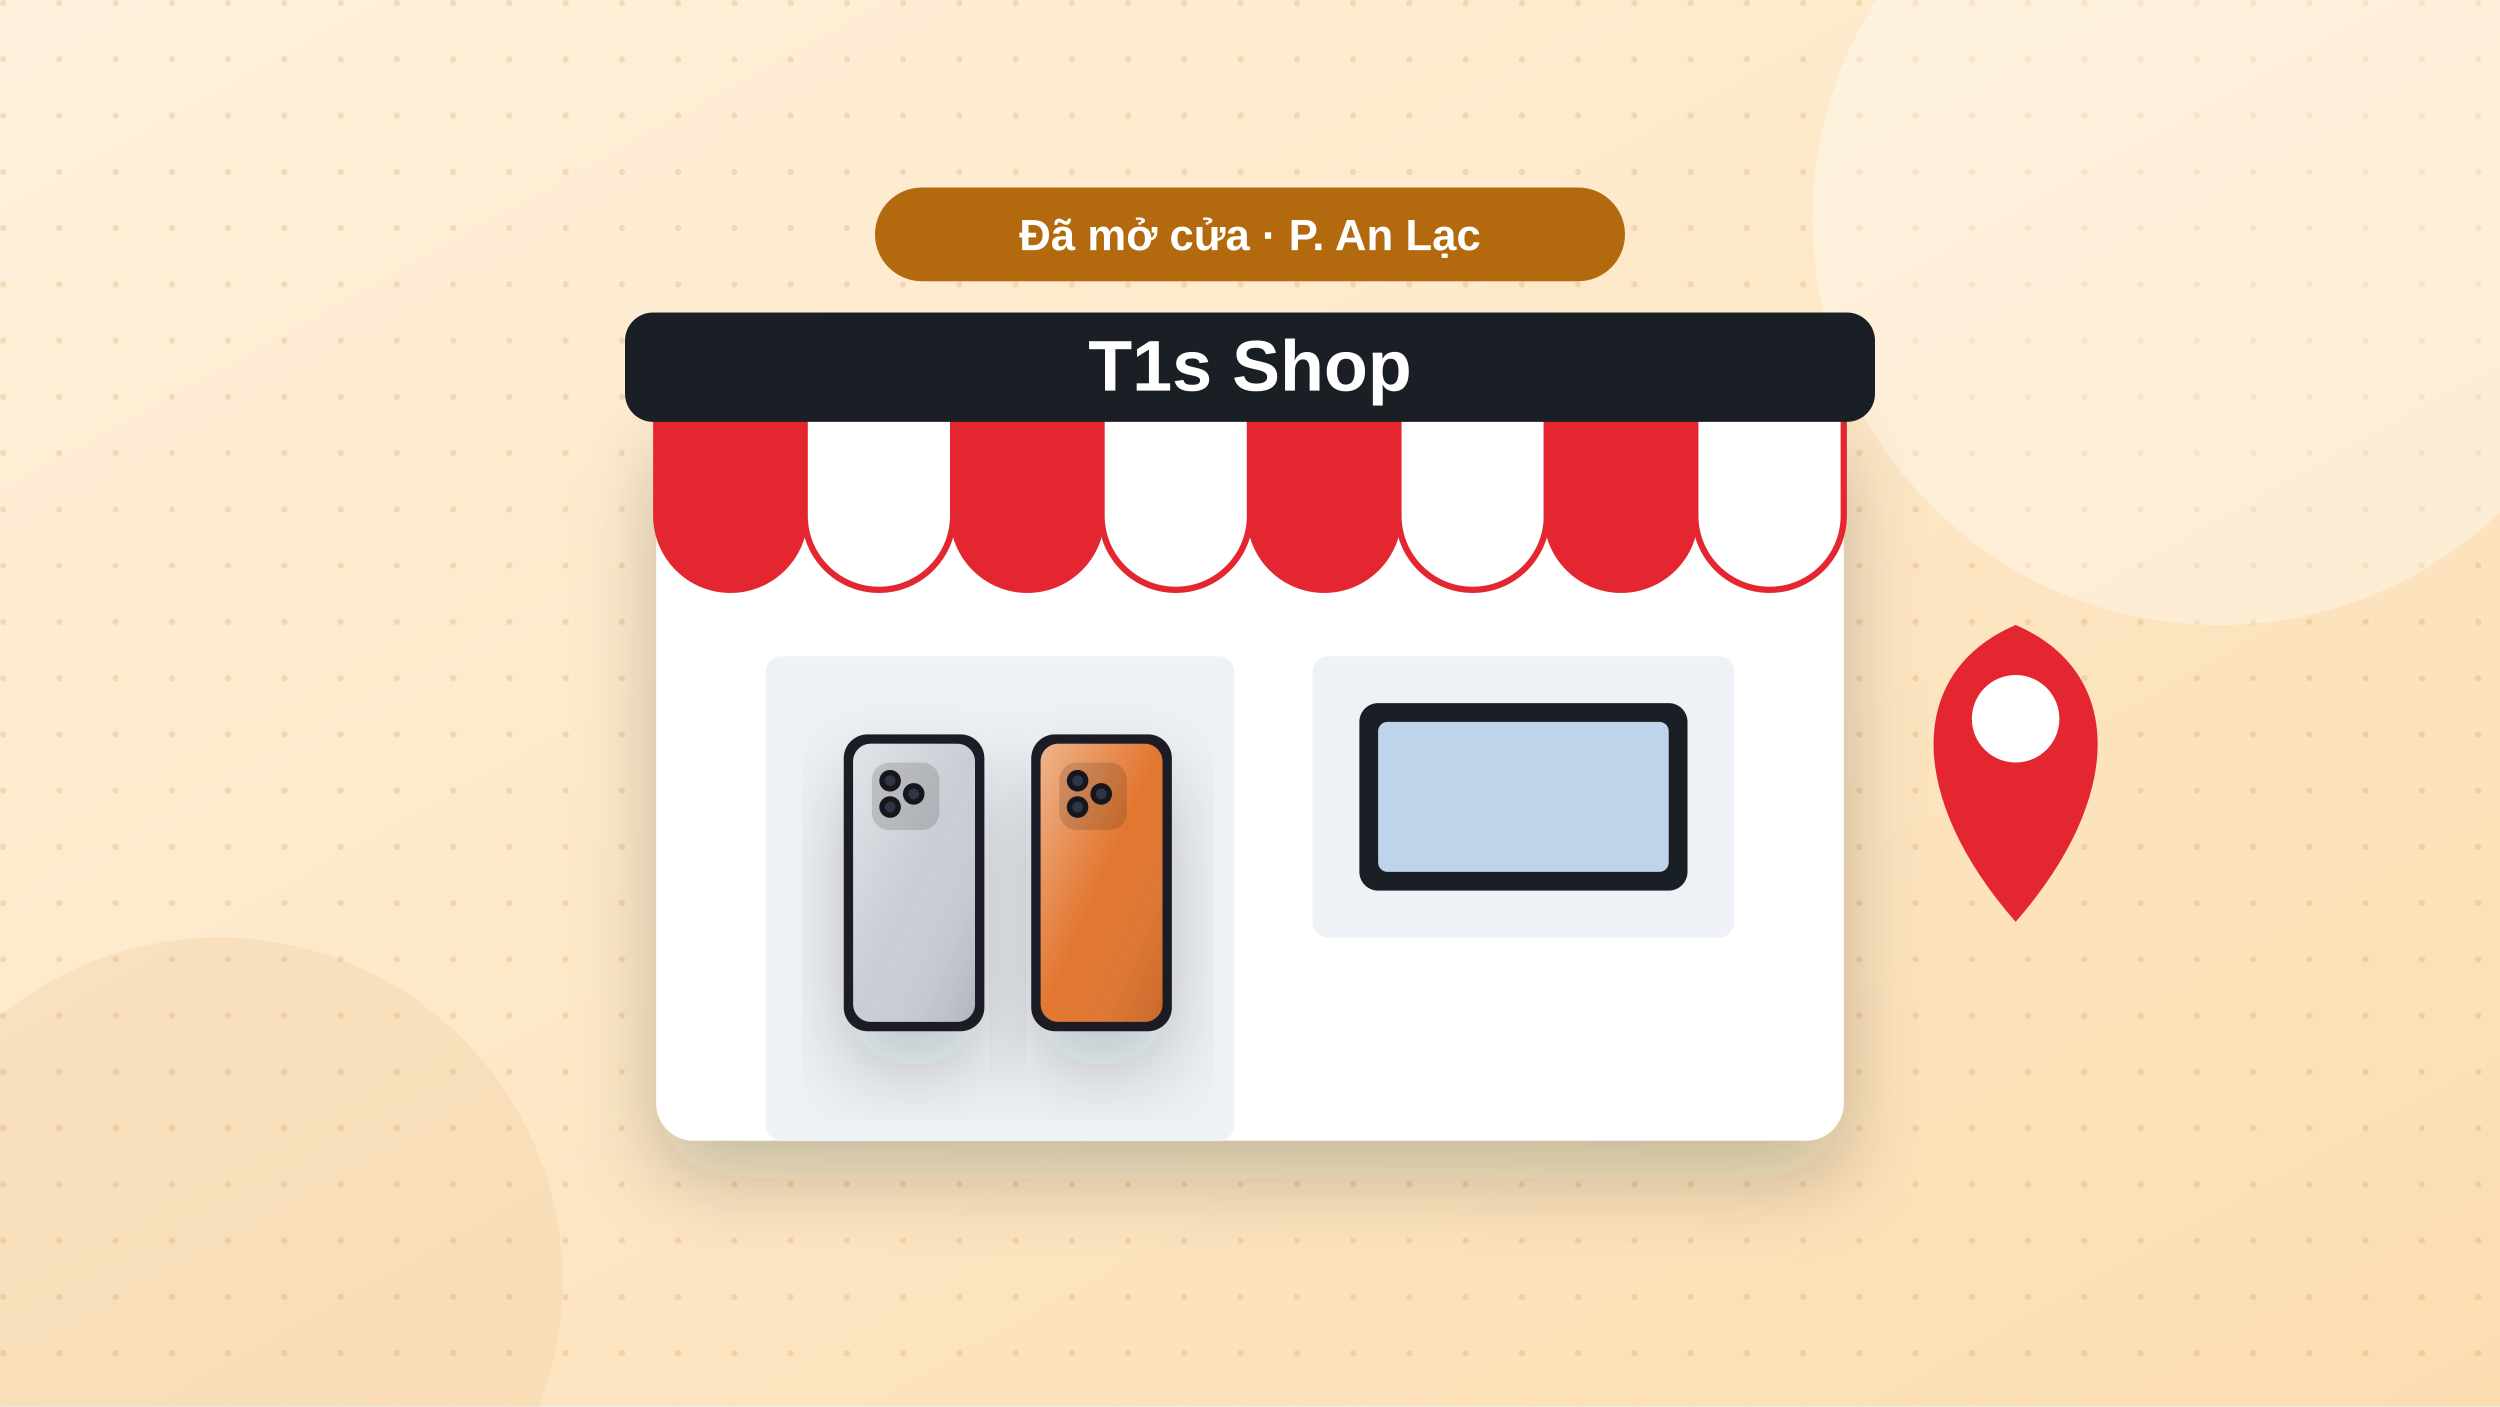
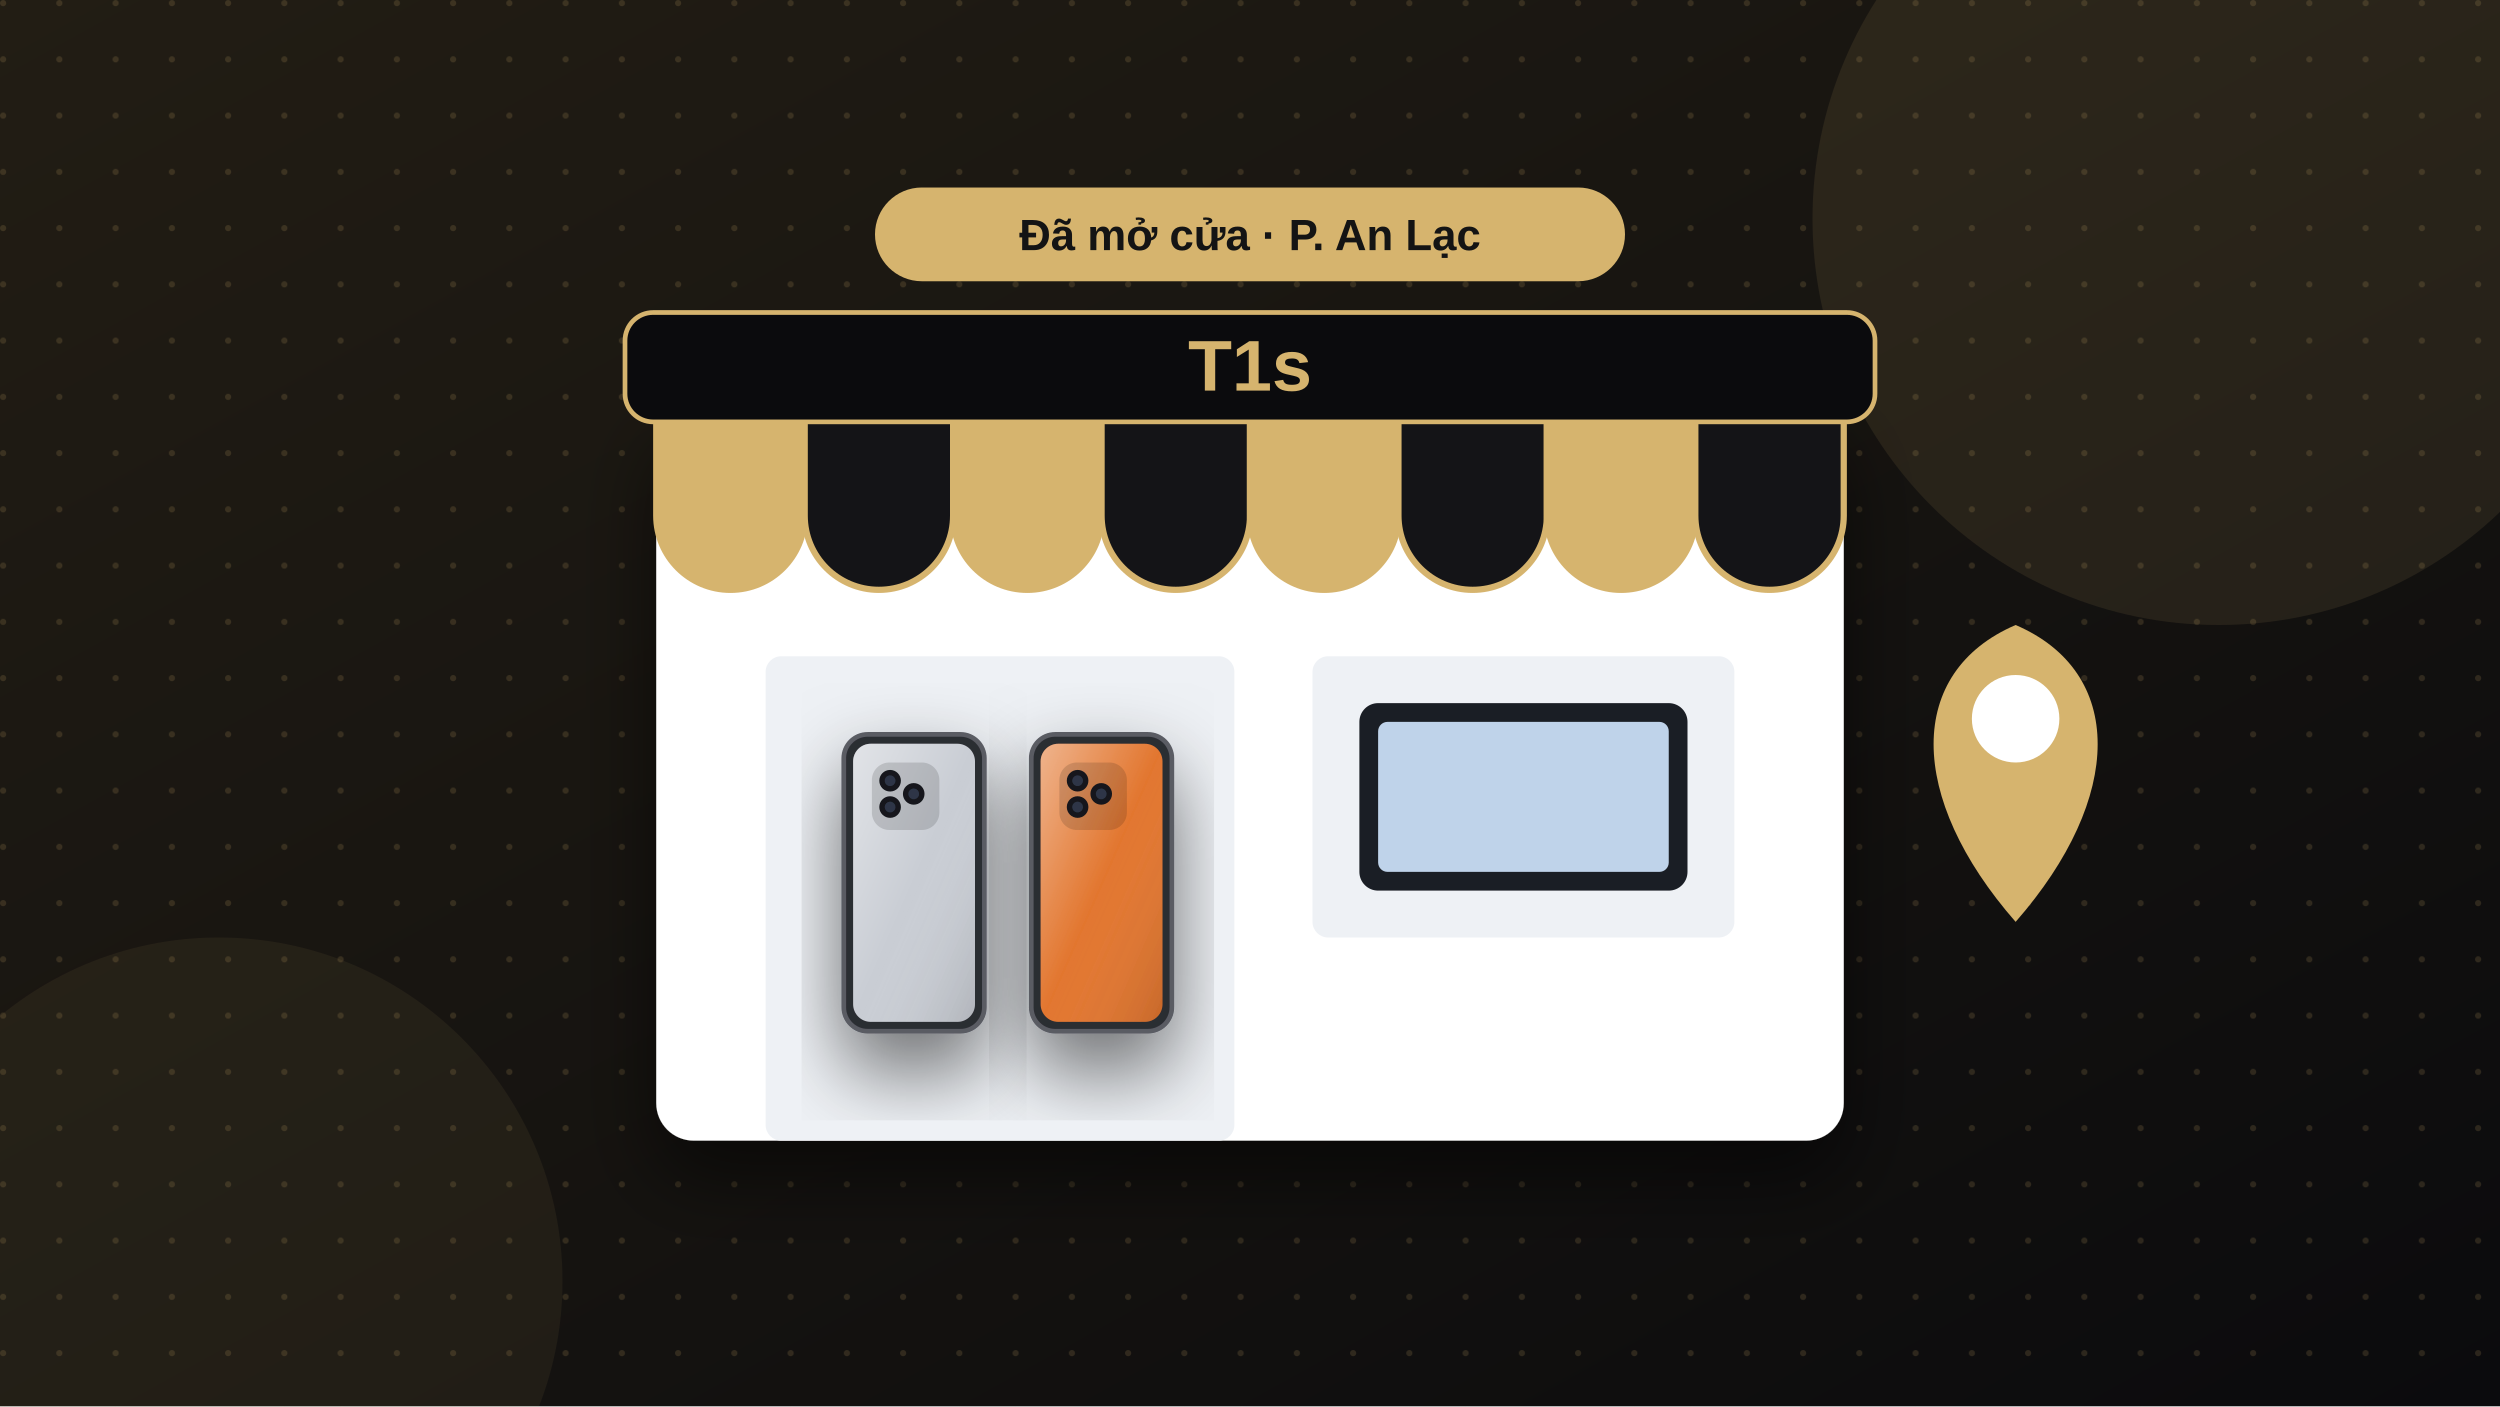
<svg xmlns="http://www.w3.org/2000/svg" viewBox="0 0 1600 900" width="1600" height="900">
  <defs>
    <linearGradient id="bg9" x1="0" y1="0" x2="1" y2="1">
-       <stop offset="0" stop-color="#FFF1DC" />
-       <stop offset="1" stop-color="#FBDDB0" />
+       <stop offset="0" stop-color="#221D14" />
+       <stop offset="1" stop-color="#0B0B0D" />
    </linearGradient>
    <linearGradient id="sh9" x1="0" y1="0" x2="1" y2="1">
      <stop offset="0" stop-color="#fff" stop-opacity=".45" />
      <stop offset=".5" stop-color="#fff" stop-opacity="0" />
      <stop offset="1" stop-color="#000" stop-opacity=".12" />
    </linearGradient>
    <filter id="ds9" x="-30%" y="-30%" width="160%" height="160%">
-       <feDropShadow dx="0" dy="24" stdDeviation="26" flood-color="#1A1E25" flood-opacity=".22" />
+       <feDropShadow dx="0" dy="24" stdDeviation="26" flood-color="#000" flood-opacity=".55" />
    </filter>
    <pattern id="dots9" width="36" height="36" patternUnits="userSpaceOnUse">
-       <circle cx="2" cy="2" r="2" fill="#B36A0E" opacity=".16" />
+       <circle cx="2" cy="2" r="2" fill="#D6B46E" opacity=".16" />
    </pattern>
  </defs>
  <rect width="1600" height="900" fill="url(#bg9)" />
  <rect width="1600" height="900" fill="url(#dots9)" />
-   <circle cx="1420" cy="140" r="260" fill="#fff" opacity=".35" />
-   <circle cx="140" cy="820" r="220" fill="#B36A0E" opacity=".07" />
+   <circle cx="1420" cy="140" r="260" fill="#D6B46E" opacity=".10" />
+   <circle cx="140" cy="820" r="220" fill="#D6B46E" opacity=".07" />
  <g filter="url(#ds9)">
    <rect x="420" y="260" width="760" height="470" rx="24" fill="#fff" />
  </g>
-   <path d="M420 260 h95 v70 a47.5 47.5 0 0 1 -95 0z" fill="#E3262F" stroke="#E3262F" stroke-width="4" />
-   <path d="M515 260 h95 v70 a47.5 47.5 0 0 1 -95 0z" fill="#fff" stroke="#E3262F" stroke-width="4" />
-   <path d="M610 260 h95 v70 a47.5 47.5 0 0 1 -95 0z" fill="#E3262F" stroke="#E3262F" stroke-width="4" />
-   <path d="M705 260 h95 v70 a47.5 47.5 0 0 1 -95 0z" fill="#fff" stroke="#E3262F" stroke-width="4" />
-   <path d="M800 260 h95 v70 a47.5 47.5 0 0 1 -95 0z" fill="#E3262F" stroke="#E3262F" stroke-width="4" />
-   <path d="M895 260 h95 v70 a47.5 47.5 0 0 1 -95 0z" fill="#fff" stroke="#E3262F" stroke-width="4" />
-   <path d="M990 260 h95 v70 a47.5 47.5 0 0 1 -95 0z" fill="#E3262F" stroke="#E3262F" stroke-width="4" />
-   <path d="M1085 260 h95 v70 a47.5 47.5 0 0 1 -95 0z" fill="#fff" stroke="#E3262F" stroke-width="4" />
-   <rect x="400" y="200" width="800" height="70" rx="18" fill="#1A1E25" />
-   <text x="800" y="250" font-family="Lexend, 'Be Vietnam Pro', Arial, sans-serif" font-size="46" font-weight="700" fill="#FFFFFF" text-anchor="middle" opacity="1">T1s Shop</text>
+   <path d="M420 260 h95 v70 a47.5 47.5 0 0 1 -95 0z" fill="#D6B46E" stroke="#D6B46E" stroke-width="4" />
+   <path d="M515 260 h95 v70 a47.5 47.5 0 0 1 -95 0z" fill="#141417" stroke="#D6B46E" stroke-width="4" />
+   <path d="M610 260 h95 v70 a47.5 47.5 0 0 1 -95 0z" fill="#D6B46E" stroke="#D6B46E" stroke-width="4" />
+   <path d="M705 260 h95 v70 a47.5 47.5 0 0 1 -95 0z" fill="#141417" stroke="#D6B46E" stroke-width="4" />
+   <path d="M800 260 h95 v70 a47.5 47.5 0 0 1 -95 0z" fill="#D6B46E" stroke="#D6B46E" stroke-width="4" />
+   <path d="M895 260 h95 v70 a47.5 47.5 0 0 1 -95 0z" fill="#141417" stroke="#D6B46E" stroke-width="4" />
+   <path d="M990 260 h95 v70 a47.5 47.5 0 0 1 -95 0z" fill="#D6B46E" stroke="#D6B46E" stroke-width="4" />
+   <path d="M1085 260 h95 v70 a47.5 47.5 0 0 1 -95 0z" fill="#141417" stroke="#D6B46E" stroke-width="4" />
+   <rect x="400" y="200" width="800" height="70" rx="18" fill="#0B0B0D" stroke="#D6B46E" stroke-width="3" />
+   <text x="800" y="250" font-family="Lexend, 'Be Vietnam Pro', Arial, sans-serif" font-size="46" font-weight="700" fill="#D6B46E" text-anchor="middle" opacity="1">T1s</text>
  <rect x="490" y="420" width="300" height="310" rx="10" fill="#EEF1F5" />
  <rect x="840" y="420" width="270" height="180" rx="10" fill="#EEF1F5" />
  <g transform="rotate(0 585.0 565.0)" filter="url(#ds9)">
-     <rect x="540" y="470" width="90" height="190" rx="15.3" fill="#1A1E25" />
+     <rect x="540" y="470" width="90" height="190" rx="15.3" fill="#2C2D33" stroke="#5A5C64" stroke-width="3" />
    <rect x="546" y="476" width="78" height="178" rx="11.3" fill="#C9CDD4" />
    <rect x="546" y="476" width="78" height="178" rx="11.3" fill="url(#sh9)" />
    <rect x="558" y="488" width="43.2" height="43.2" rx="11.232" fill="#000" opacity=".14" />
    <circle cx="569.664" cy="499.664" r="6.912" fill="#14161b" />
    <circle cx="569.664" cy="499.664" r="3.456" fill="#2e3646" />
    <circle cx="569.664" cy="516.512" r="6.912" fill="#14161b" />
    <circle cx="569.664" cy="516.512" r="3.456" fill="#2e3646" />
    <circle cx="584.784" cy="508.088" r="6.912" fill="#14161b" />
    <circle cx="584.784" cy="508.088" r="3.456" fill="#2e3646" />
  </g>
  <g transform="rotate(0 705.0 565.0)" filter="url(#ds9)">
-     <rect x="660" y="470" width="90" height="190" rx="15.3" fill="#1A1E25" />
+     <rect x="660" y="470" width="90" height="190" rx="15.3" fill="#2C2D33" stroke="#5A5C64" stroke-width="3" />
    <rect x="666" y="476" width="78" height="178" rx="11.3" fill="#E2762F" />
    <rect x="666" y="476" width="78" height="178" rx="11.3" fill="url(#sh9)" />
    <rect x="678" y="488" width="43.2" height="43.2" rx="11.232" fill="#000" opacity=".14" />
    <circle cx="689.664" cy="499.664" r="6.912" fill="#14161b" />
    <circle cx="689.664" cy="499.664" r="3.456" fill="#2e3646" />
    <circle cx="689.664" cy="516.512" r="6.912" fill="#14161b" />
    <circle cx="689.664" cy="516.512" r="3.456" fill="#2e3646" />
    <circle cx="704.784" cy="508.088" r="6.912" fill="#14161b" />
    <circle cx="704.784" cy="508.088" r="3.456" fill="#2e3646" />
  </g>
  <rect x="870" y="450" width="210" height="120" rx="12" fill="#1A1E25" />
  <rect x="882" y="462" width="186" height="96" rx="6" fill="#BFD3EA" />
  <g transform="translate(1290 470)">
-     <path d="M0 120 C -70 40 -70 -40 0 -70 C 70 -40 70 40 0 120z" fill="#E3262F" />
+     <path d="M0 120 C -70 40 -70 -40 0 -70 C 70 -40 70 40 0 120z" fill="#D6B46E" />
    <circle cy="-10" r="28" fill="#fff" />
  </g>
-   <rect x="560" y="120" width="480" height="60" rx="30.0" fill="#B36A0E" />
-   <text x="800.0" y="160.08" font-family="Lexend, 'Be Vietnam Pro', Arial, sans-serif" font-size="28" font-weight="700" fill="#FFFFFF" text-anchor="middle" opacity="1">Đã mở cửa · P. An Lạc</text>
+   <rect x="560" y="120" width="480" height="60" rx="30.0" fill="#D6B46E" />
+   <text x="800.0" y="160.08" font-family="Lexend, 'Be Vietnam Pro', Arial, sans-serif" font-size="28" font-weight="700" fill="#141414" text-anchor="middle" opacity="1">Đã mở cửa · P. An Lạc</text>
</svg>
